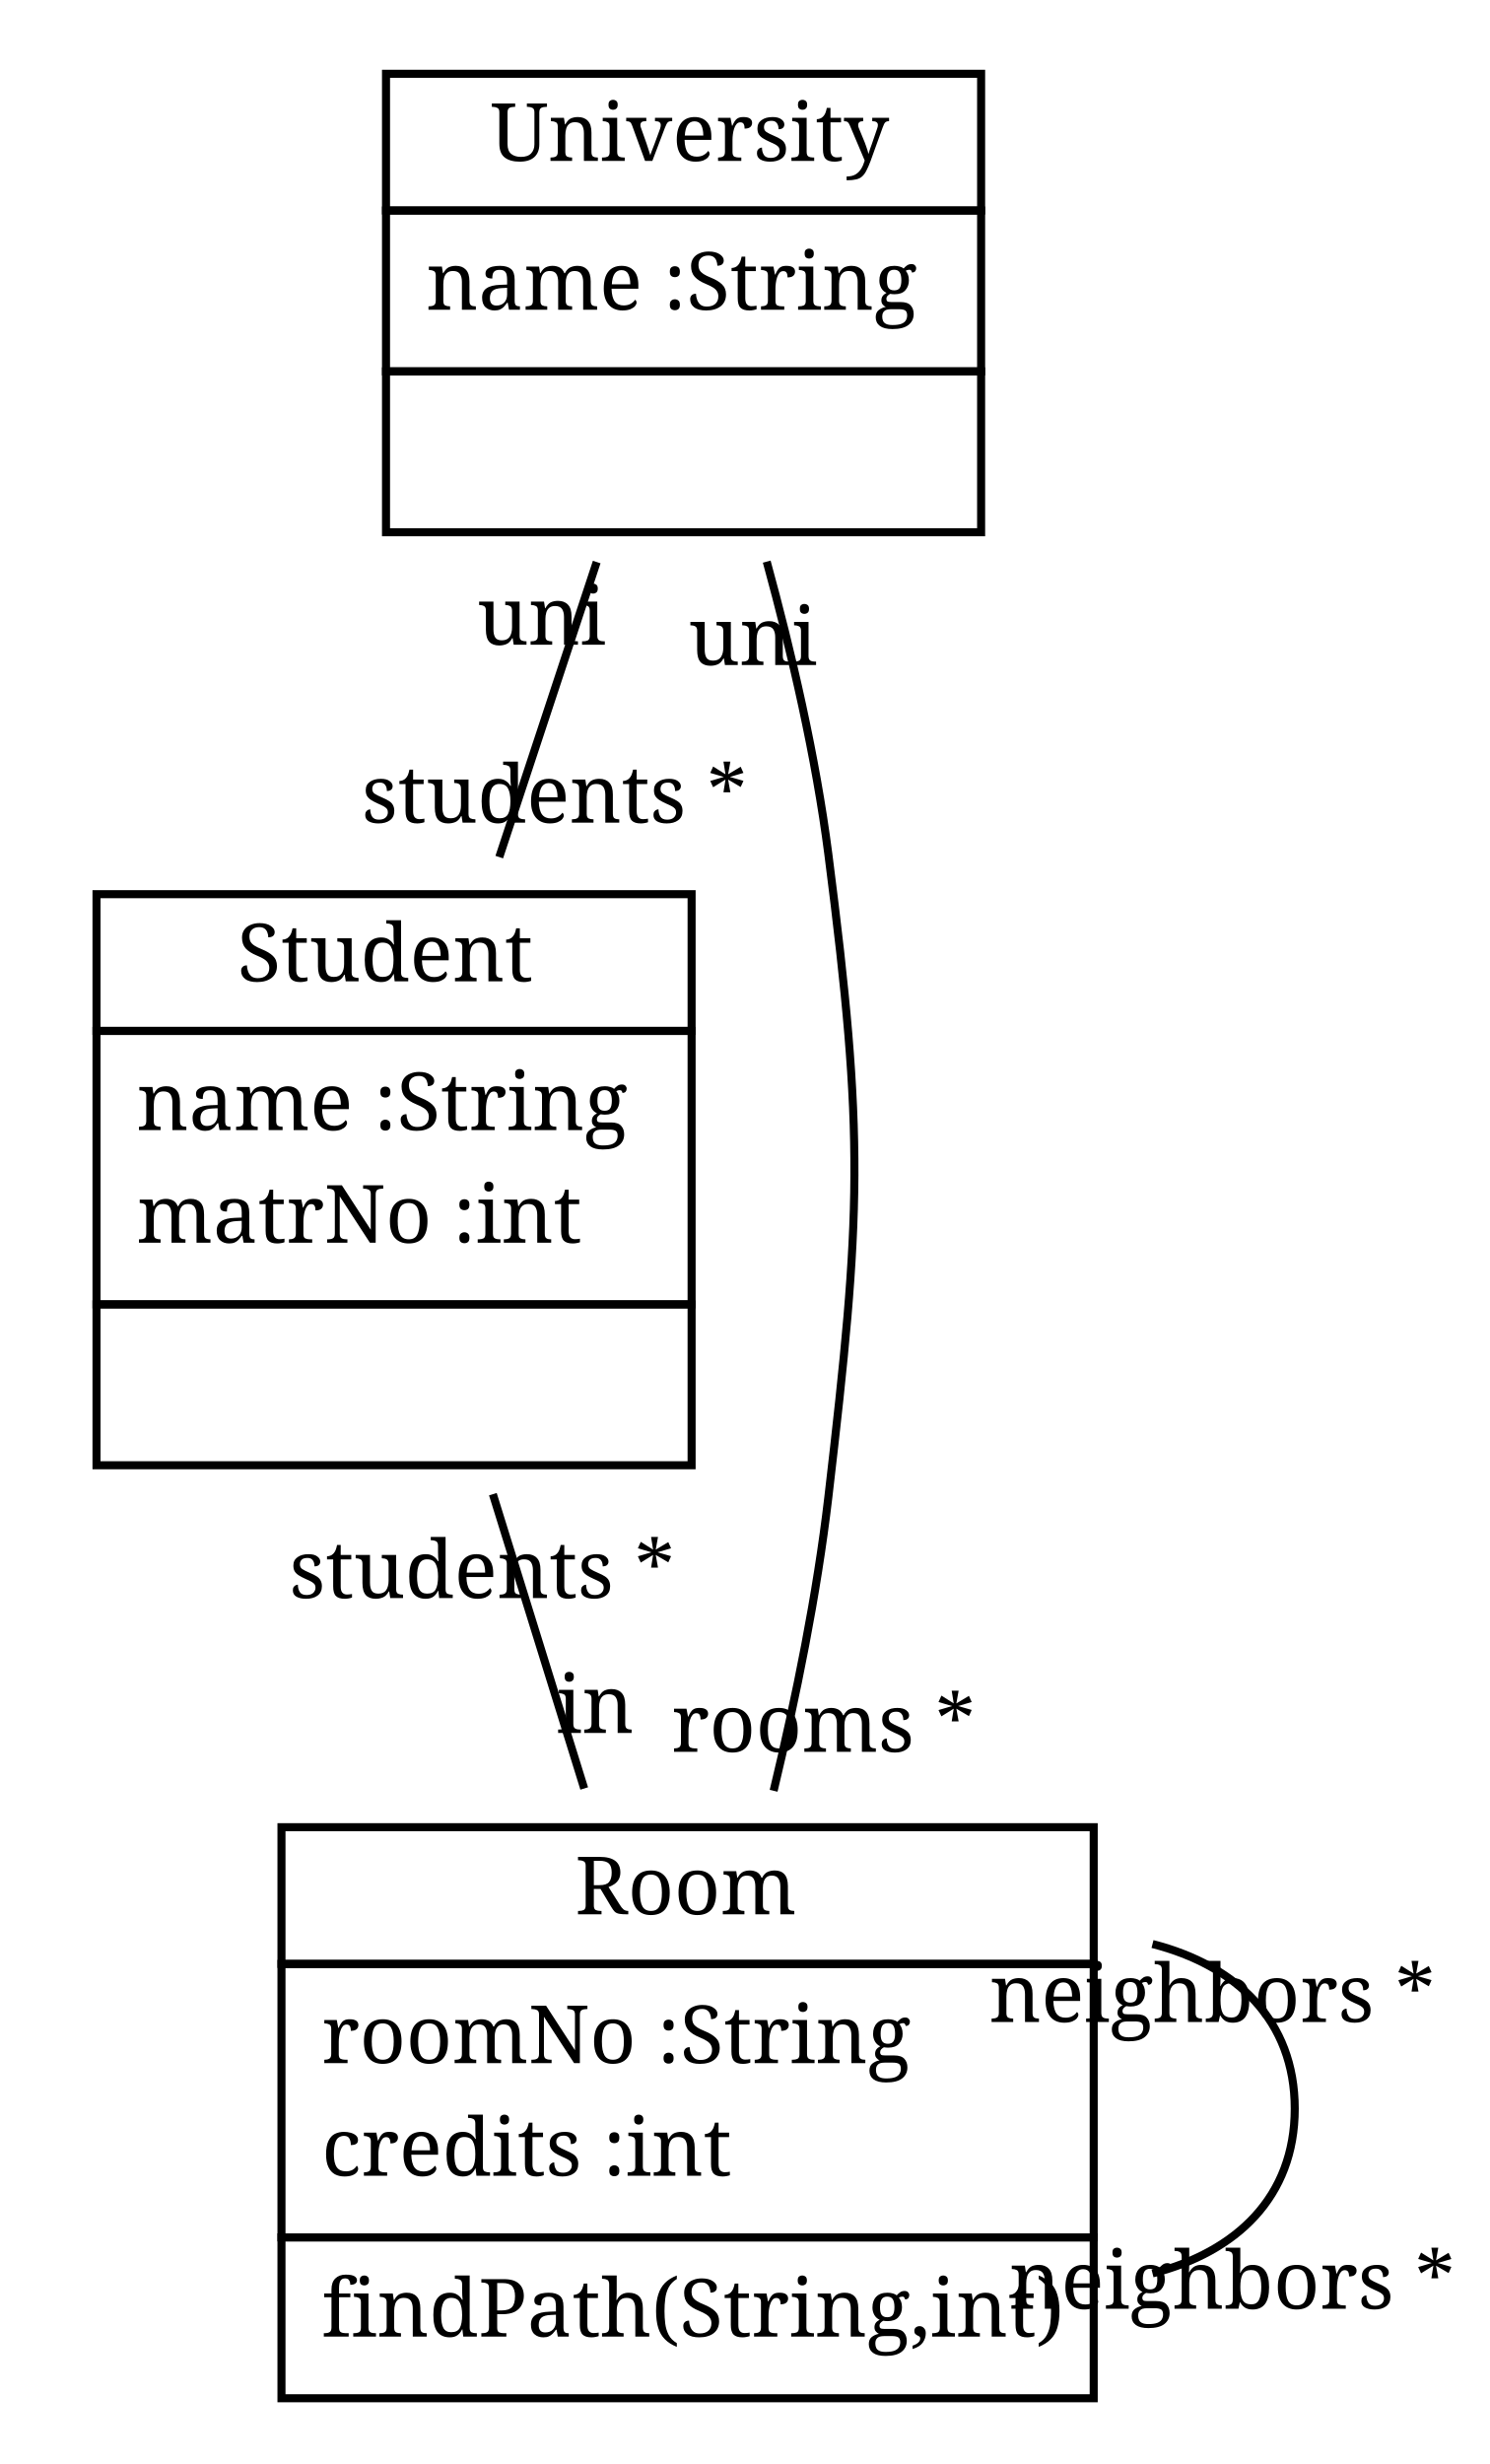
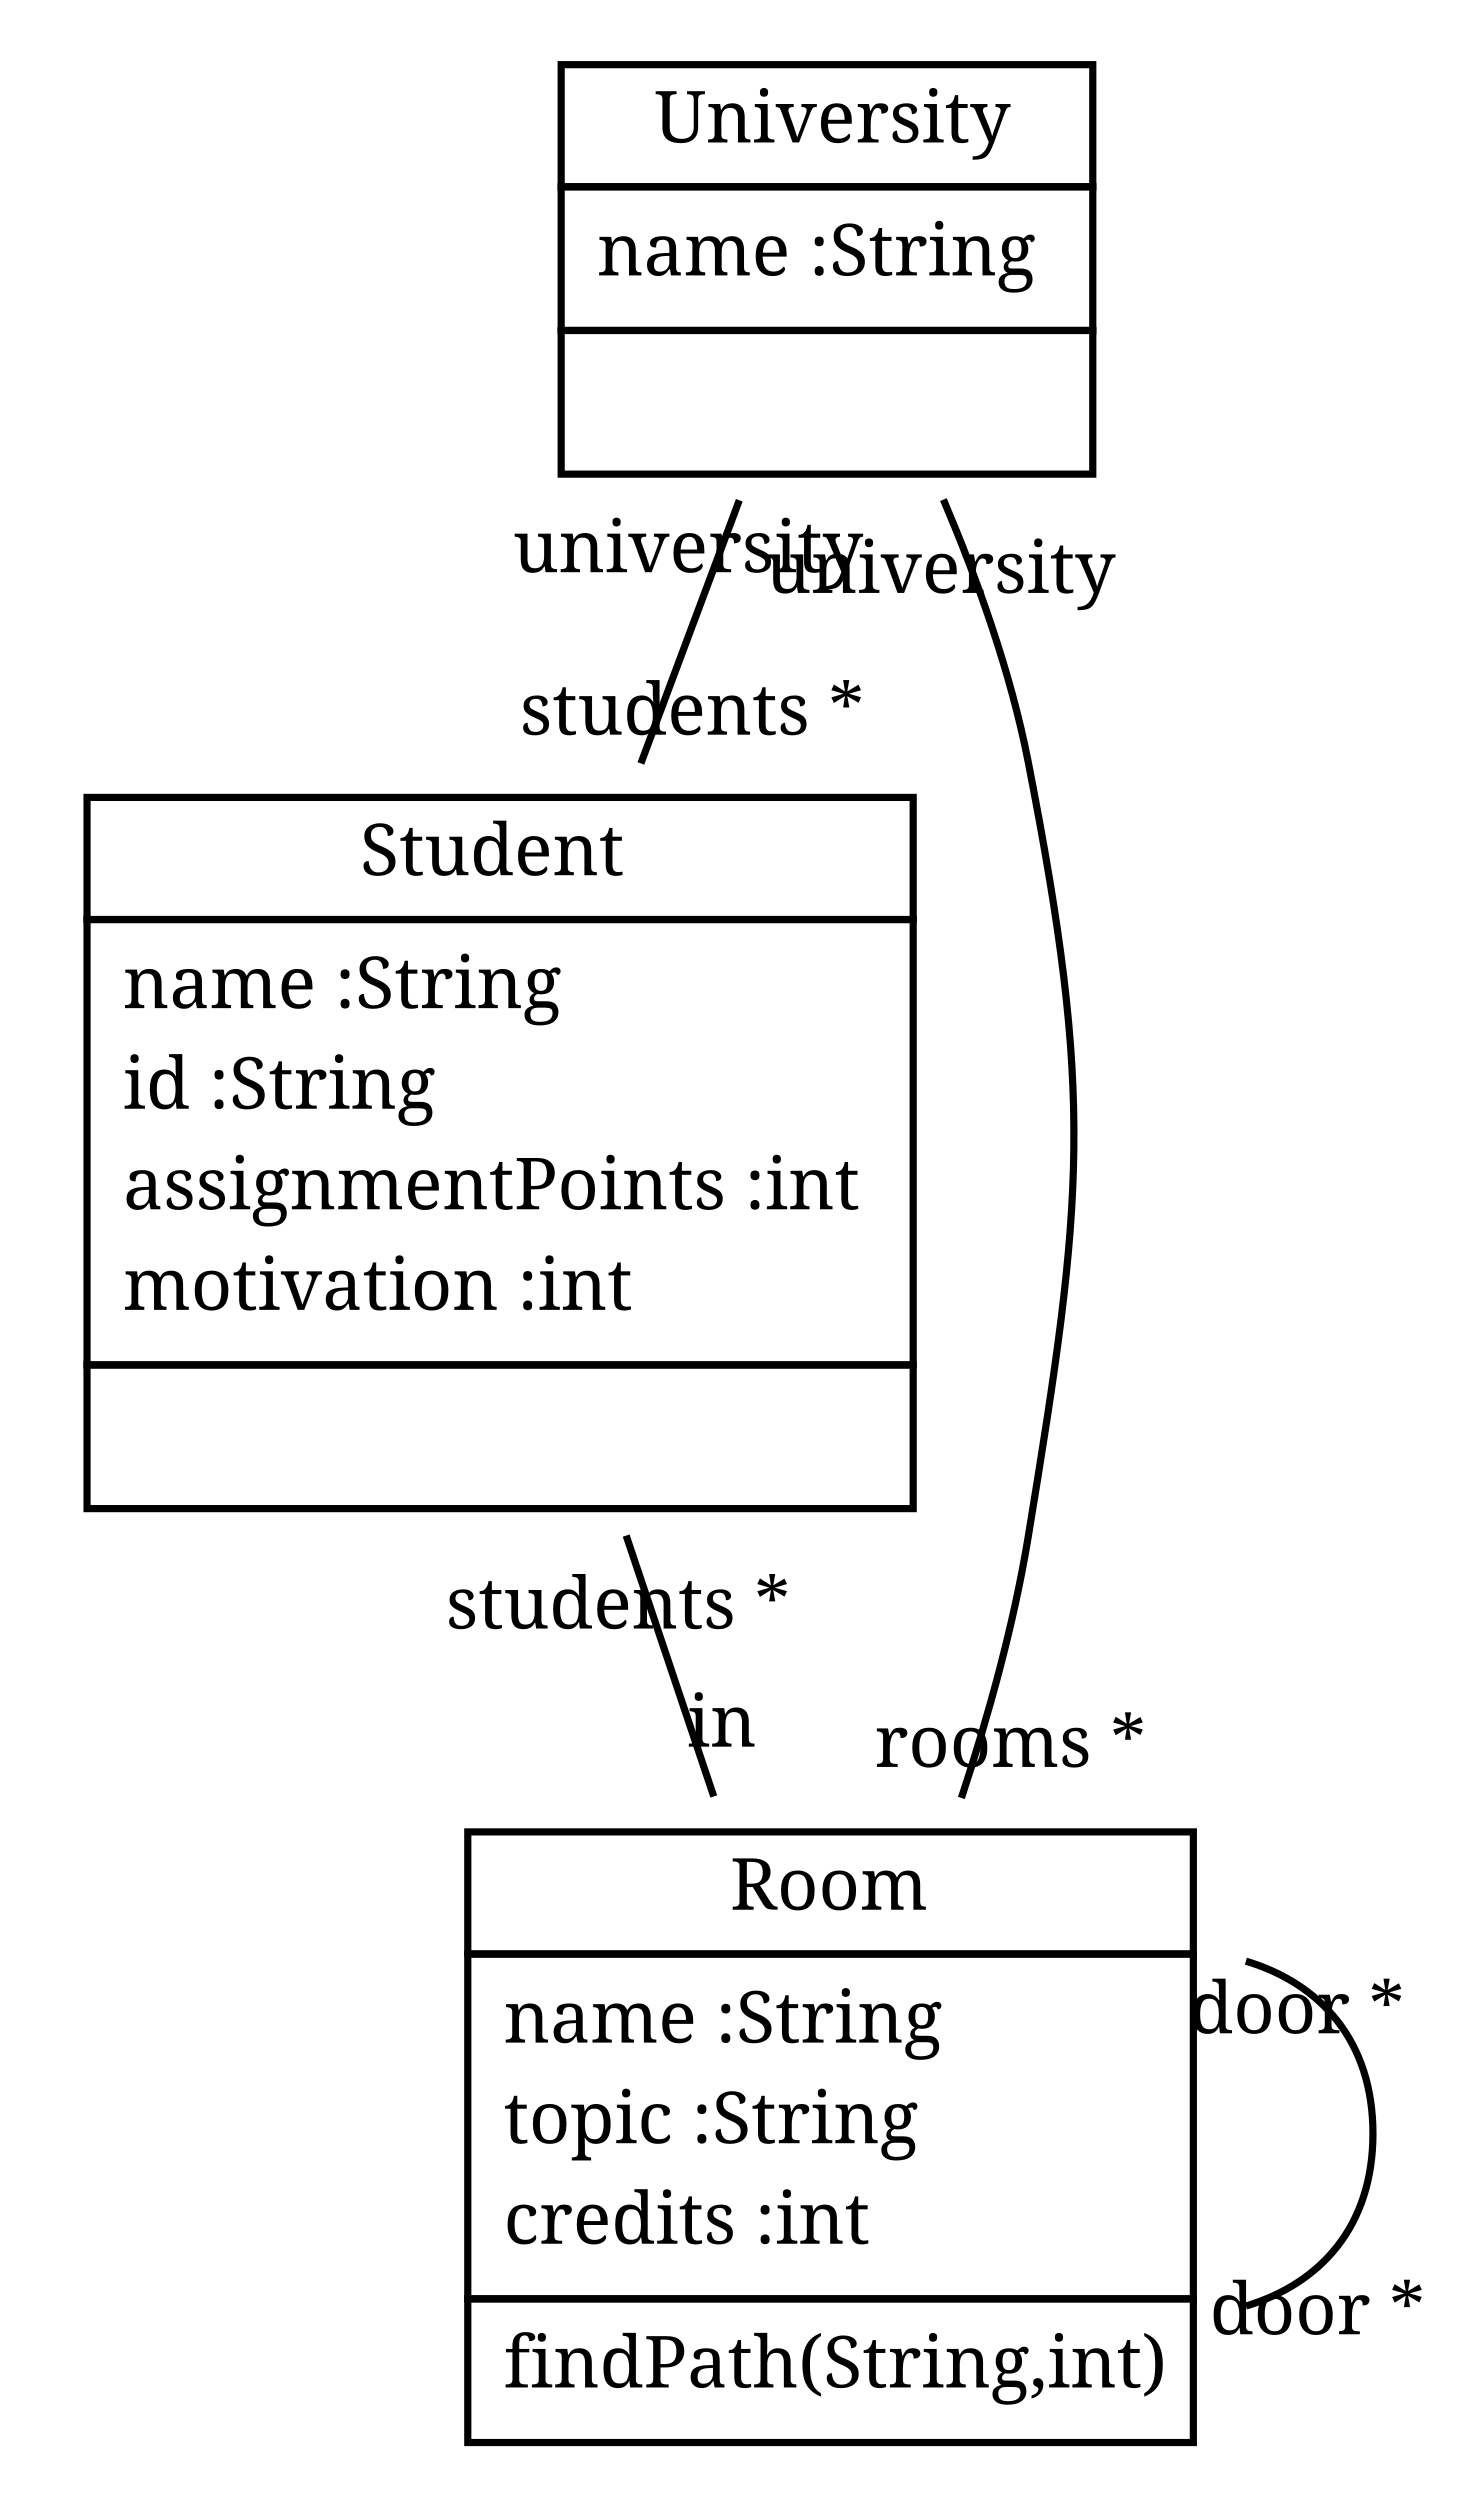
- <svg xmlns="http://www.w3.org/2000/svg" xmlns:xlink="http://www.w3.org/1999/xlink" width="185pt" height="306pt" viewBox="0.00 0.00 185.21 306.00">
-   <g id="graph1" class="graph" transform="scale(1 1) rotate(0) translate(4 302)">
-     <polygon fill="white" stroke="white" points="-4,5 -4,-302 182.214,-302 182.214,5 -4,5" />
+ <svg xmlns="http://www.w3.org/2000/svg" xmlns:xlink="http://www.w3.org/1999/xlink" width="203pt" height="348pt" viewBox="0.00 0.00 202.77 348.00">
+   <g id="graph1" class="graph" transform="scale(1 1) rotate(0) translate(4 344)">
+     <polygon fill="white" stroke="white" points="-4,5 -4,-344 199.769,-344 199.769,5 -4,5" />
    <g id="node1" class="node">
-       <a xlink:href="../examples/org/sdmlib/examples/studyright/University.java" xlink:title="&lt;TABLE&gt;">
-         <polygon fill="none" stroke="black" points="44,-276 44,-293 118,-293 118,-276 44,-276" />
-         <text text-anchor="start" x="57" y="-282.167" font-family="Times Roman,serif" font-size="10.00">University</text>
+       <a xlink:href="../examples/org/sdmlib/examples/studyrightWithAssignments/University.java" xlink:title="&lt;TABLE&gt;">
+         <polygon fill="none" stroke="black" points="74,-318 74,-335 148,-335 148,-318 74,-318" />
+         <text text-anchor="start" x="87" y="-324.167" font-family="Times Roman,serif" font-size="10.00">University</text>
      </a>
-       <polygon fill="none" stroke="black" points="44,-256 44,-276 118,-276 118,-256 44,-256" />
-       <text text-anchor="start" x="49" y="-263.667" font-family="Times Roman,serif" font-size="10.00">name :String</text>
-       <polygon fill="none" stroke="black" points="44,-236 44,-256 118,-256 118,-236 44,-236" />
-       <text text-anchor="start" x="79" y="-243.667" font-family="Times Roman,serif" font-size="10.00"> </text>
+       <polygon fill="none" stroke="black" points="74,-298 74,-318 148,-318 148,-298 74,-298" />
+       <text text-anchor="start" x="79" y="-305.667" font-family="Times Roman,serif" font-size="10.00">name :String</text>
+       <polygon fill="none" stroke="black" points="74,-278 74,-298 148,-298 148,-278 74,-278" />
+       <text text-anchor="start" x="109" y="-285.667" font-family="Times Roman,serif" font-size="10.00"> </text>
    </g>
    <g id="node2" class="node">
-       <a xlink:href="../examples/org/sdmlib/examples/studyright/Student.java" xlink:title="&lt;TABLE&gt;">
-         <polygon fill="none" stroke="black" points="8,-174 8,-191 82,-191 82,-174 8,-174" />
-         <text text-anchor="start" x="25.5" y="-180.167" font-family="Times Roman,serif" font-size="10.00">Student</text>
+       <a xlink:href="../examples/org/sdmlib/examples/studyrightWithAssignments/Student.java" xlink:title="&lt;TABLE&gt;">
+         <polygon fill="none" stroke="black" points="8,-216 8,-233 123,-233 123,-216 8,-216" />
+         <text text-anchor="start" x="46" y="-222.167" font-family="Times Roman,serif" font-size="10.00">Student</text>
      </a>
-       <polygon fill="none" stroke="black" points="8,-140 8,-174 82,-174 82,-140 8,-140" />
-       <text text-anchor="start" x="13" y="-161.667" font-family="Times Roman,serif" font-size="10.00">name :String</text>
-       <text text-anchor="start" x="13" y="-147.667" font-family="Times Roman,serif" font-size="10.00">matrNo :int</text>
-       <polygon fill="none" stroke="black" points="8,-120 8,-140 82,-140 82,-120 8,-120" />
-       <text text-anchor="start" x="43" y="-127.667" font-family="Times Roman,serif" font-size="10.00"> </text>
+       <polygon fill="none" stroke="black" points="8,-154 8,-216 123,-216 123,-154 8,-154" />
+       <text text-anchor="start" x="13" y="-203.667" font-family="Times Roman,serif" font-size="10.00">name :String</text>
+       <text text-anchor="start" x="13" y="-189.667" font-family="Times Roman,serif" font-size="10.00">id :String</text>
+       <text text-anchor="start" x="13" y="-175.667" font-family="Times Roman,serif" font-size="10.00">assignmentPoints :int</text>
+       <text text-anchor="start" x="13" y="-161.667" font-family="Times Roman,serif" font-size="10.00">motivation :int</text>
+       <polygon fill="none" stroke="black" points="8,-134 8,-154 123,-154 123,-134 8,-134" />
+       <text text-anchor="start" x="63.5" y="-141.667" font-family="Times Roman,serif" font-size="10.00"> </text>
    </g>
    <g id="edge2" class="edge">
-       <path fill="none" stroke="black" d="M70.199,-232.296C66.388,-220.758 62.062,-207.659 58.083,-195.612" />
-       <text text-anchor="middle" x="64.938" y="-199.892" font-family="Times Roman,serif" font-size="10.00">students *</text>
-       <text text-anchor="middle" x="63.343" y="-222.016" font-family="Times Roman,serif" font-size="10.00">uni</text>
+       <path fill="none" stroke="black" d="M98.794,-274.361C94.588,-263.116 89.76,-250.206 85.094,-237.73" />
+       <text text-anchor="middle" x="92.227" y="-241.739" font-family="Times Roman,serif" font-size="10.00">students *</text>
+       <text text-anchor="middle" x="91.66" y="-264.353" font-family="Times Roman,serif" font-size="10.00">university</text>
    </g>
    <g id="node3" class="node">
-       <a xlink:href="../examples/org/sdmlib/examples/studyright/Room.java" xlink:title="&lt;TABLE&gt;">
-         <polygon fill="none" stroke="black" points="31,-58 31,-75 132,-75 132,-58 31,-58" />
-         <text text-anchor="start" x="67.5" y="-64.167" font-family="Times Roman,serif" font-size="10.00">Room</text>
+       <a xlink:href="../examples/org/sdmlib/examples/studyrightWithAssignments/Room.java" xlink:title="&lt;TABLE&gt;">
+         <polygon fill="none" stroke="black" points="61,-72 61,-89 162,-89 162,-72 61,-72" />
+         <text text-anchor="start" x="97.5" y="-78.167" font-family="Times Roman,serif" font-size="10.00">Room</text>
      </a>
-       <polygon fill="none" stroke="black" points="31,-24 31,-58 132,-58 132,-24 31,-24" />
-       <text text-anchor="start" x="36" y="-45.667" font-family="Times Roman,serif" font-size="10.00">roomNo :String</text>
-       <text text-anchor="start" x="36" y="-31.667" font-family="Times Roman,serif" font-size="10.00">credits :int</text>
-       <polygon fill="none" stroke="black" points="31,-4 31,-24 132,-24 132,-4 31,-4" />
-       <text text-anchor="start" x="36" y="-11.667" font-family="Times Roman,serif" font-size="10.00">findPath(String,int)</text>
+       <polygon fill="none" stroke="black" points="61,-24 61,-72 162,-72 162,-24 61,-24" />
+       <text text-anchor="start" x="66" y="-59.667" font-family="Times Roman,serif" font-size="10.00">name :String</text>
+       <text text-anchor="start" x="66" y="-45.667" font-family="Times Roman,serif" font-size="10.00">topic :String</text>
+       <text text-anchor="start" x="66" y="-31.667" font-family="Times Roman,serif" font-size="10.00">credits :int</text>
+       <polygon fill="none" stroke="black" points="61,-4 61,-24 162,-24 162,-4 61,-4" />
+       <text text-anchor="start" x="66" y="-11.667" font-family="Times Roman,serif" font-size="10.00">findPath(String,int)</text>
    </g>
    <g id="edge4" class="edge">
-       <path fill="none" stroke="black" d="M91.342,-232.345C94.457,-220.966 97.456,-208.034 99,-196 103.524,-160.733 103.125,-151.315 99,-116 97.6,-104.014 94.998,-91.176 92.199,-79.527" />
-       <text text-anchor="middle" x="98.394" y="-84.377" font-family="Times Roman,serif" font-size="10.00">rooms *</text>
-       <text text-anchor="middle" x="89.614" y="-219.495" font-family="Times Roman,serif" font-size="10.00">uni</text>
+       <path fill="none" stroke="black" d="M127.207,-274.455C131.996,-263.195 136.598,-250.308 139,-238 148.195,-190.889 146.774,-177.366 139,-130 137.03,-117.995 133.556,-105.387 129.712,-93.726" />
+       <text text-anchor="middle" x="136.524" y="-98.047" font-family="Times Roman,serif" font-size="10.00">rooms *</text>
+       <text text-anchor="middle" x="126.797" y="-261.464" font-family="Times Roman,serif" font-size="10.00">university</text>
    </g>
    <g id="edge8" class="edge">
-       <path fill="none" stroke="black" d="M57.288,-116.404C60.955,-104.59 64.974,-91.639 68.645,-79.812" />
-       <text text-anchor="middle" x="69.995" y="-86.72" font-family="Times Roman,serif" font-size="10.00">in</text>
-       <text text-anchor="middle" x="55.938" y="-103.495" font-family="Times Roman,serif" font-size="10.00">students *</text>
+       <path fill="none" stroke="black" d="M83.048,-130.247C87.076,-118.253 91.316,-105.626 95.242,-93.932" />
+       <text text-anchor="middle" x="96.363" y="-100.869" font-family="Times Roman,serif" font-size="10.00">in</text>
+       <text text-anchor="middle" x="81.927" y="-117.31" font-family="Times Roman,serif" font-size="10.00">students *</text>
    </g>
    <g id="edge6" class="edge">
-       <path fill="none" stroke="black" d="M139.312,-60.474C149.726,-57.813 157,-50.988 157,-40 157,-29.012 149.726,-22.187 139.312,-19.526" />
-       <text text-anchor="middle" x="149.214" y="-15.129" font-family="Times Roman,serif" font-size="10.00">neighbors *</text>
-       <text text-anchor="middle" x="146.747" y="-50.787" font-family="Times Roman,serif" font-size="10.00">neighbors *</text>
+       <path fill="none" stroke="black" d="M169.312,-71.004C179.726,-67.884 187,-59.883 187,-47 187,-34.117 179.726,-26.116 169.312,-22.996" />
+       <text text-anchor="middle" x="179.269" y="-19.069" font-family="Times Roman,serif" font-size="10.00">door *</text>
+       <text text-anchor="middle" x="176.422" y="-60.972" font-family="Times Roman,serif" font-size="10.00">door *</text>
    </g>
  </g>
</svg>
